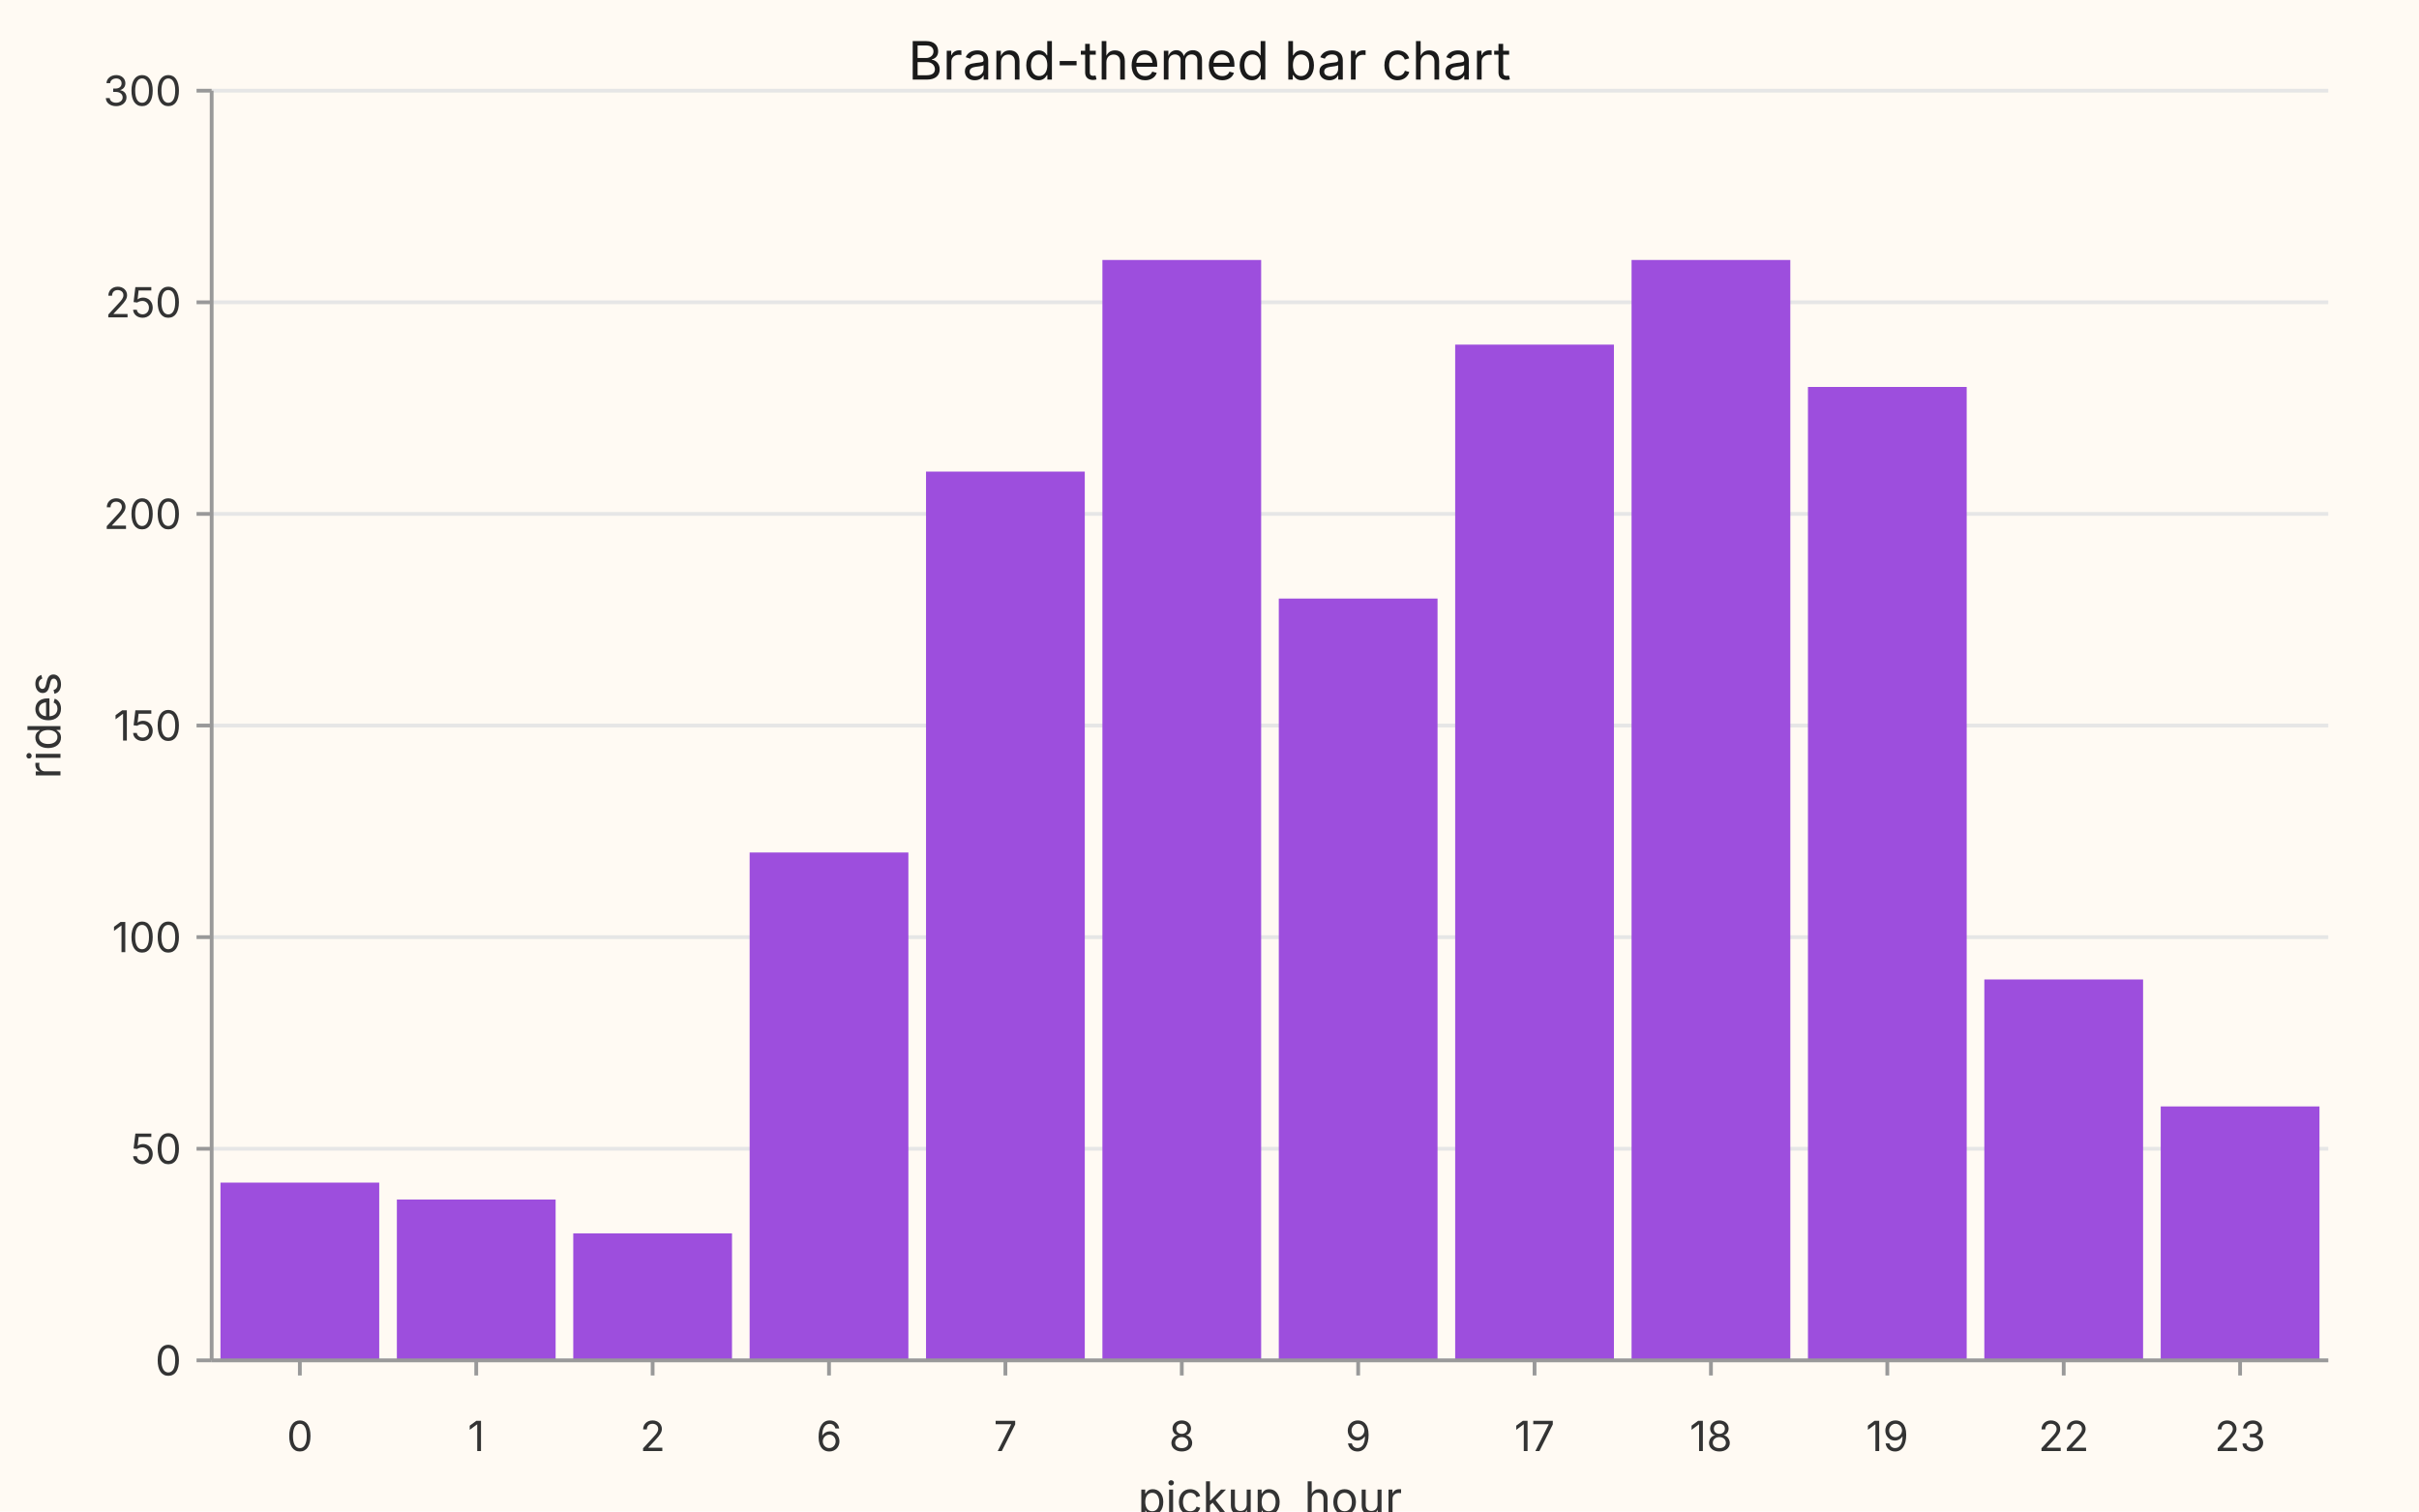
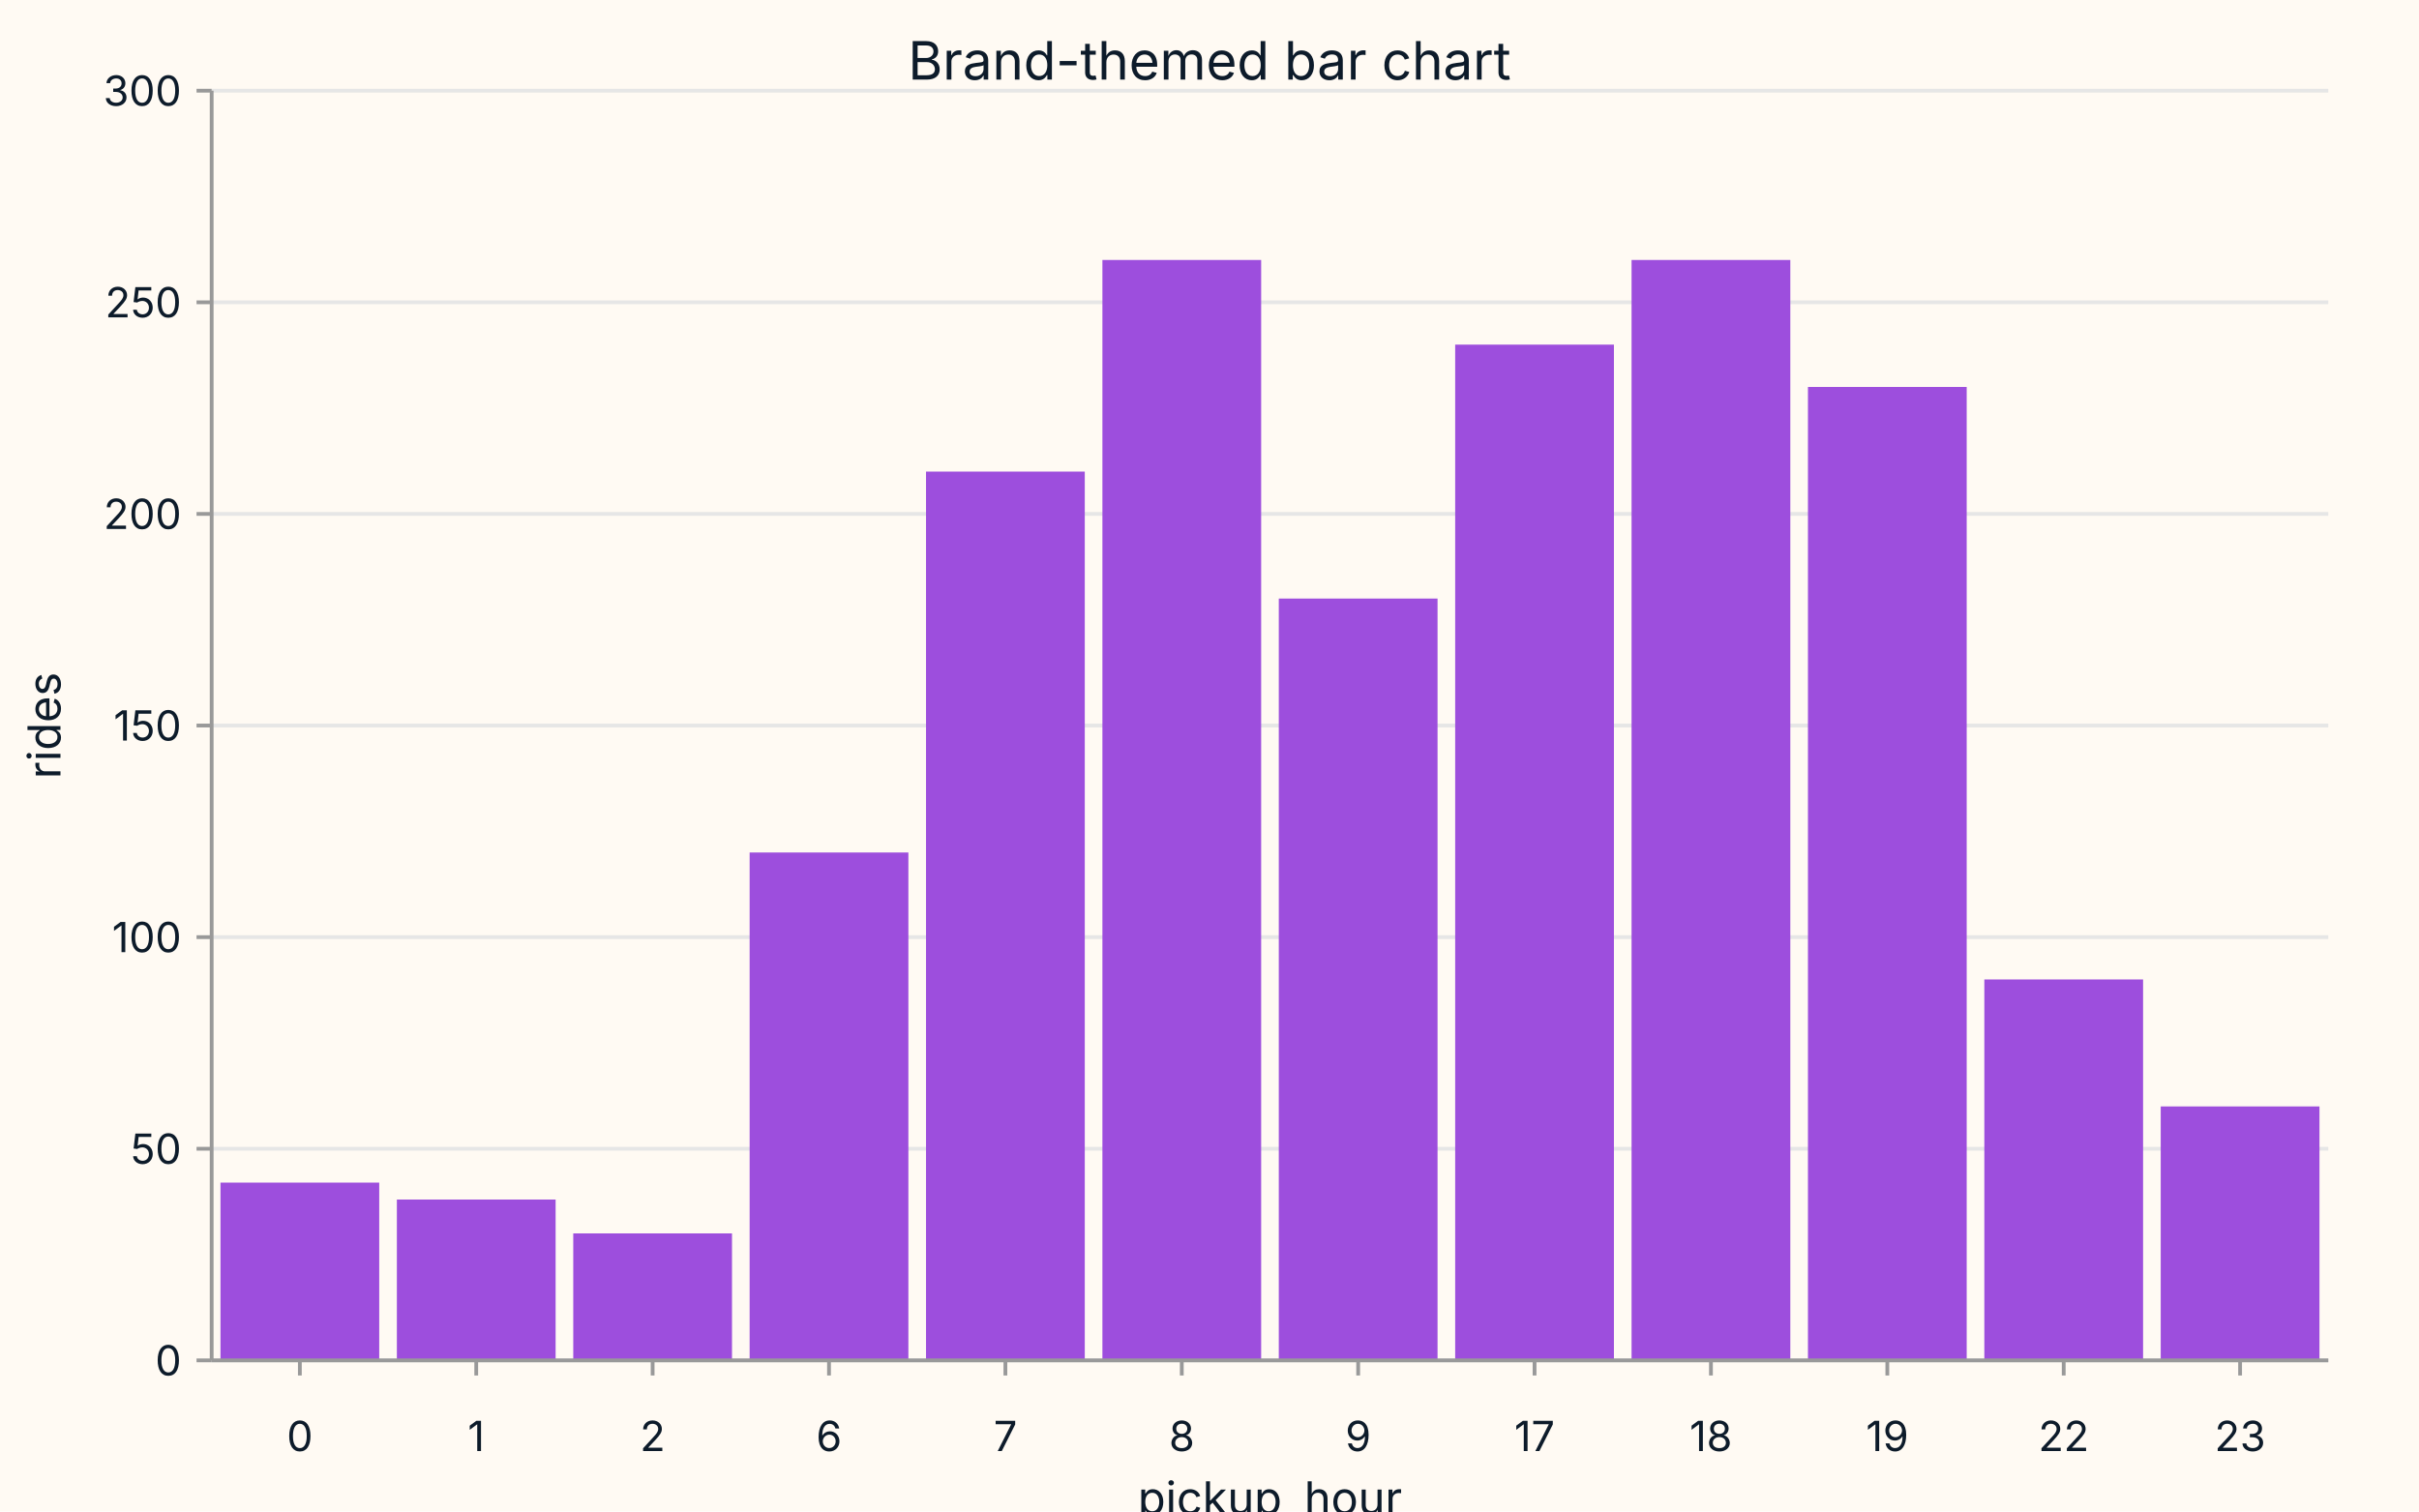
<svg xmlns="http://www.w3.org/2000/svg" viewBox="0 0 640 400" width="640" height="400" role="img" aria-label="Brand-themed bar chart" aria-describedby="glyph-desc">
  <rect x="0" y="0" width="640" height="400" fill="#fffaf3" />
-   <text x="320" y="16" font-family="system-ui, -apple-system, sans-serif" font-size="14" fill="#1a1a1a" text-anchor="middle" dominant-baseline="middle">Brand-themed bar chart</text>
+   <text x="320" y="16" font-family="system-ui, -apple-system, sans-serif" font-size="14" fill="#0d1b2a" text-anchor="middle" dominant-baseline="middle">Brand-themed bar chart</text>
  <line x1="56" y1="360" x2="616" y2="360" stroke="#e6e6e6" stroke-width="1" />
  <line x1="56" y1="304" x2="616" y2="304" stroke="#e6e6e6" stroke-width="1" />
  <line x1="56" y1="248" x2="616" y2="248" stroke="#e6e6e6" stroke-width="1" />
  <line x1="56" y1="192" x2="616" y2="192" stroke="#e6e6e6" stroke-width="1" />
  <line x1="56" y1="136" x2="616" y2="136" stroke="#e6e6e6" stroke-width="1" />
  <line x1="56" y1="80" x2="616" y2="80" stroke="#e6e6e6" stroke-width="1" />
  <line x1="56" y1="24" x2="616" y2="24" stroke="#e6e6e6" stroke-width="1" />
  <rect x="58.333" y="312.96" width="42" height="47.04" fill="#9d4edd" />
  <rect x="105" y="317.44" width="42" height="42.56" fill="#9d4edd" />
  <rect x="151.667" y="326.4" width="42" height="33.6" fill="#9d4edd" />
  <rect x="198.333" y="225.6" width="42" height="134.4" fill="#9d4edd" />
  <rect x="245" y="124.8" width="42" height="235.2" fill="#9d4edd" />
  <rect x="291.667" y="68.8" width="42" height="291.2" fill="#9d4edd" />
  <rect x="338.333" y="158.4" width="42" height="201.6" fill="#9d4edd" />
  <rect x="385" y="91.2" width="42" height="268.8" fill="#9d4edd" />
  <rect x="431.667" y="68.8" width="42" height="291.2" fill="#9d4edd" />
  <rect x="478.333" y="102.4" width="42" height="257.6" fill="#9d4edd" />
  <rect x="525" y="259.2" width="42" height="100.8" fill="#9d4edd" />
  <rect x="571.667" y="292.8" width="42" height="67.2" fill="#9d4edd" />
  <line x1="56" y1="360" x2="616" y2="360" stroke="#999999" stroke-width="1" />
  <line x1="79.333" y1="360" x2="79.333" y2="364" stroke="#999999" stroke-width="1" />
-   <text x="79.333" y="376" font-family="system-ui, -apple-system, sans-serif" font-size="11" fill="#333333" text-anchor="middle" dominant-baseline="hanging">0</text>
+   <text x="79.333" y="376" font-family="system-ui, -apple-system, sans-serif" font-size="11" fill="#0d1b2a" text-anchor="middle" dominant-baseline="hanging">0</text>
  <line x1="126" y1="360" x2="126" y2="364" stroke="#999999" stroke-width="1" />
-   <text x="126" y="376" font-family="system-ui, -apple-system, sans-serif" font-size="11" fill="#333333" text-anchor="middle" dominant-baseline="hanging">1</text>
+   <text x="126" y="376" font-family="system-ui, -apple-system, sans-serif" font-size="11" fill="#0d1b2a" text-anchor="middle" dominant-baseline="hanging">1</text>
  <line x1="172.667" y1="360" x2="172.667" y2="364" stroke="#999999" stroke-width="1" />
-   <text x="172.667" y="376" font-family="system-ui, -apple-system, sans-serif" font-size="11" fill="#333333" text-anchor="middle" dominant-baseline="hanging">2</text>
+   <text x="172.667" y="376" font-family="system-ui, -apple-system, sans-serif" font-size="11" fill="#0d1b2a" text-anchor="middle" dominant-baseline="hanging">2</text>
  <line x1="219.333" y1="360" x2="219.333" y2="364" stroke="#999999" stroke-width="1" />
-   <text x="219.333" y="376" font-family="system-ui, -apple-system, sans-serif" font-size="11" fill="#333333" text-anchor="middle" dominant-baseline="hanging">6</text>
+   <text x="219.333" y="376" font-family="system-ui, -apple-system, sans-serif" font-size="11" fill="#0d1b2a" text-anchor="middle" dominant-baseline="hanging">6</text>
  <line x1="266" y1="360" x2="266" y2="364" stroke="#999999" stroke-width="1" />
-   <text x="266" y="376" font-family="system-ui, -apple-system, sans-serif" font-size="11" fill="#333333" text-anchor="middle" dominant-baseline="hanging">7</text>
+   <text x="266" y="376" font-family="system-ui, -apple-system, sans-serif" font-size="11" fill="#0d1b2a" text-anchor="middle" dominant-baseline="hanging">7</text>
  <line x1="312.667" y1="360" x2="312.667" y2="364" stroke="#999999" stroke-width="1" />
-   <text x="312.667" y="376" font-family="system-ui, -apple-system, sans-serif" font-size="11" fill="#333333" text-anchor="middle" dominant-baseline="hanging">8</text>
+   <text x="312.667" y="376" font-family="system-ui, -apple-system, sans-serif" font-size="11" fill="#0d1b2a" text-anchor="middle" dominant-baseline="hanging">8</text>
  <line x1="359.333" y1="360" x2="359.333" y2="364" stroke="#999999" stroke-width="1" />
-   <text x="359.333" y="376" font-family="system-ui, -apple-system, sans-serif" font-size="11" fill="#333333" text-anchor="middle" dominant-baseline="hanging">9</text>
+   <text x="359.333" y="376" font-family="system-ui, -apple-system, sans-serif" font-size="11" fill="#0d1b2a" text-anchor="middle" dominant-baseline="hanging">9</text>
  <line x1="406" y1="360" x2="406" y2="364" stroke="#999999" stroke-width="1" />
-   <text x="406" y="376" font-family="system-ui, -apple-system, sans-serif" font-size="11" fill="#333333" text-anchor="middle" dominant-baseline="hanging">17</text>
+   <text x="406" y="376" font-family="system-ui, -apple-system, sans-serif" font-size="11" fill="#0d1b2a" text-anchor="middle" dominant-baseline="hanging">17</text>
  <line x1="452.667" y1="360" x2="452.667" y2="364" stroke="#999999" stroke-width="1" />
-   <text x="452.667" y="376" font-family="system-ui, -apple-system, sans-serif" font-size="11" fill="#333333" text-anchor="middle" dominant-baseline="hanging">18</text>
+   <text x="452.667" y="376" font-family="system-ui, -apple-system, sans-serif" font-size="11" fill="#0d1b2a" text-anchor="middle" dominant-baseline="hanging">18</text>
  <line x1="499.333" y1="360" x2="499.333" y2="364" stroke="#999999" stroke-width="1" />
-   <text x="499.333" y="376" font-family="system-ui, -apple-system, sans-serif" font-size="11" fill="#333333" text-anchor="middle" dominant-baseline="hanging">19</text>
+   <text x="499.333" y="376" font-family="system-ui, -apple-system, sans-serif" font-size="11" fill="#0d1b2a" text-anchor="middle" dominant-baseline="hanging">19</text>
  <line x1="546" y1="360" x2="546" y2="364" stroke="#999999" stroke-width="1" />
-   <text x="546" y="376" font-family="system-ui, -apple-system, sans-serif" font-size="11" fill="#333333" text-anchor="middle" dominant-baseline="hanging">22</text>
+   <text x="546" y="376" font-family="system-ui, -apple-system, sans-serif" font-size="11" fill="#0d1b2a" text-anchor="middle" dominant-baseline="hanging">22</text>
  <line x1="592.667" y1="360" x2="592.667" y2="364" stroke="#999999" stroke-width="1" />
-   <text x="592.667" y="376" font-family="system-ui, -apple-system, sans-serif" font-size="11" fill="#333333" text-anchor="middle" dominant-baseline="hanging">23</text>
-   <text x="336" y="392" font-family="system-ui, -apple-system, sans-serif" font-size="12" fill="#333333" text-anchor="middle" dominant-baseline="hanging">pickup_hour</text>
+   <text x="592.667" y="376" font-family="system-ui, -apple-system, sans-serif" font-size="11" fill="#0d1b2a" text-anchor="middle" dominant-baseline="hanging">23</text>
+   <text x="336" y="392" font-family="system-ui, -apple-system, sans-serif" font-size="12" fill="#0d1b2a" text-anchor="middle" dominant-baseline="hanging">pickup_hour</text>
  <line x1="56" y1="24" x2="56" y2="360" stroke="#999999" stroke-width="1" />
  <line x1="52" y1="360" x2="56" y2="360" stroke="#999999" stroke-width="1" />
-   <text x="48" y="360" font-family="system-ui, -apple-system, sans-serif" font-size="11" fill="#333333" text-anchor="end" dominant-baseline="middle">0</text>
+   <text x="48" y="360" font-family="system-ui, -apple-system, sans-serif" font-size="11" fill="#0d1b2a" text-anchor="end" dominant-baseline="middle">0</text>
  <line x1="52" y1="304" x2="56" y2="304" stroke="#999999" stroke-width="1" />
-   <text x="48" y="304" font-family="system-ui, -apple-system, sans-serif" font-size="11" fill="#333333" text-anchor="end" dominant-baseline="middle">50</text>
+   <text x="48" y="304" font-family="system-ui, -apple-system, sans-serif" font-size="11" fill="#0d1b2a" text-anchor="end" dominant-baseline="middle">50</text>
  <line x1="52" y1="248" x2="56" y2="248" stroke="#999999" stroke-width="1" />
-   <text x="48" y="248" font-family="system-ui, -apple-system, sans-serif" font-size="11" fill="#333333" text-anchor="end" dominant-baseline="middle">100</text>
+   <text x="48" y="248" font-family="system-ui, -apple-system, sans-serif" font-size="11" fill="#0d1b2a" text-anchor="end" dominant-baseline="middle">100</text>
  <line x1="52" y1="192" x2="56" y2="192" stroke="#999999" stroke-width="1" />
-   <text x="48" y="192" font-family="system-ui, -apple-system, sans-serif" font-size="11" fill="#333333" text-anchor="end" dominant-baseline="middle">150</text>
+   <text x="48" y="192" font-family="system-ui, -apple-system, sans-serif" font-size="11" fill="#0d1b2a" text-anchor="end" dominant-baseline="middle">150</text>
  <line x1="52" y1="136" x2="56" y2="136" stroke="#999999" stroke-width="1" />
-   <text x="48" y="136" font-family="system-ui, -apple-system, sans-serif" font-size="11" fill="#333333" text-anchor="end" dominant-baseline="middle">200</text>
+   <text x="48" y="136" font-family="system-ui, -apple-system, sans-serif" font-size="11" fill="#0d1b2a" text-anchor="end" dominant-baseline="middle">200</text>
  <line x1="52" y1="80" x2="56" y2="80" stroke="#999999" stroke-width="1" />
-   <text x="48" y="80" font-family="system-ui, -apple-system, sans-serif" font-size="11" fill="#333333" text-anchor="end" dominant-baseline="middle">250</text>
+   <text x="48" y="80" font-family="system-ui, -apple-system, sans-serif" font-size="11" fill="#0d1b2a" text-anchor="end" dominant-baseline="middle">250</text>
  <line x1="52" y1="24" x2="56" y2="24" stroke="#999999" stroke-width="1" />
-   <text x="48" y="24" font-family="system-ui, -apple-system, sans-serif" font-size="11" fill="#333333" text-anchor="end" dominant-baseline="middle">300</text>
-   <text x="16" y="192" font-family="system-ui, -apple-system, sans-serif" font-size="12" fill="#333333" text-anchor="middle" dominant-baseline="alphabetic" transform="rotate(-90 16 192)">rides</text>
+   <text x="48" y="24" font-family="system-ui, -apple-system, sans-serif" font-size="11" fill="#0d1b2a" text-anchor="end" dominant-baseline="middle">300</text>
+   <text x="16" y="192" font-family="system-ui, -apple-system, sans-serif" font-size="12" fill="#0d1b2a" text-anchor="middle" dominant-baseline="alphabetic" transform="rotate(-90 16 192)">rides</text>
</svg>
